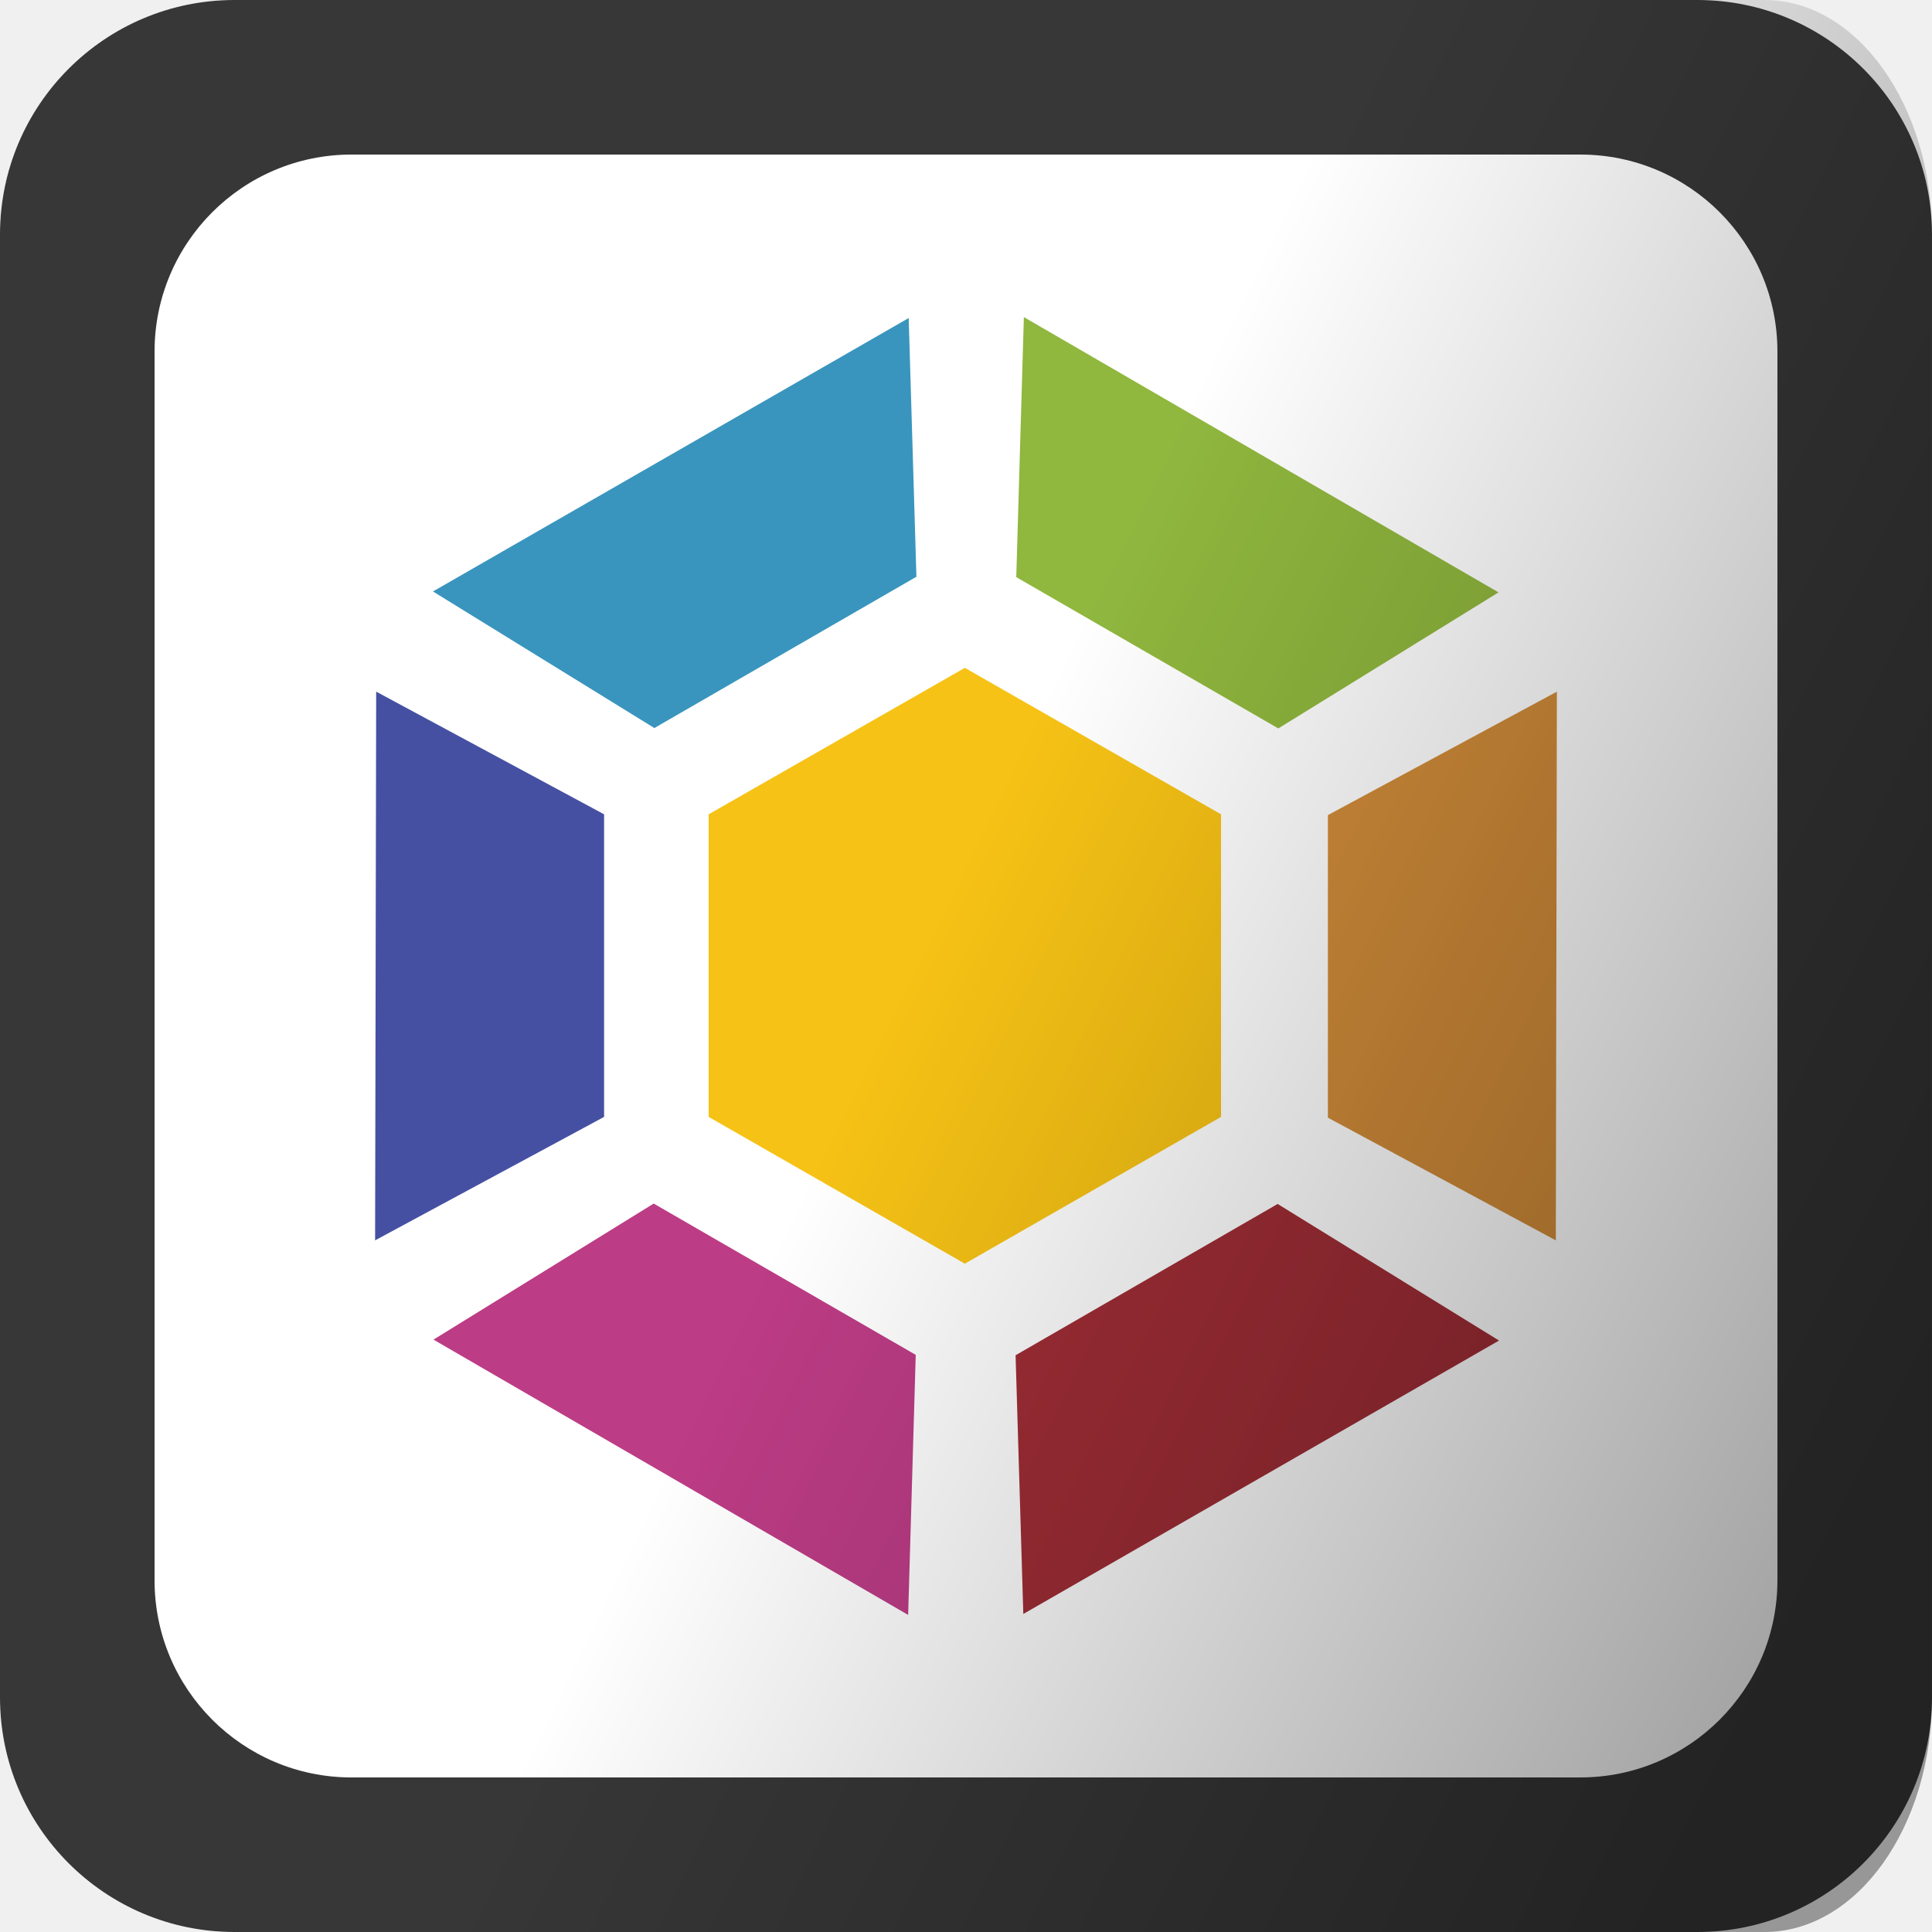
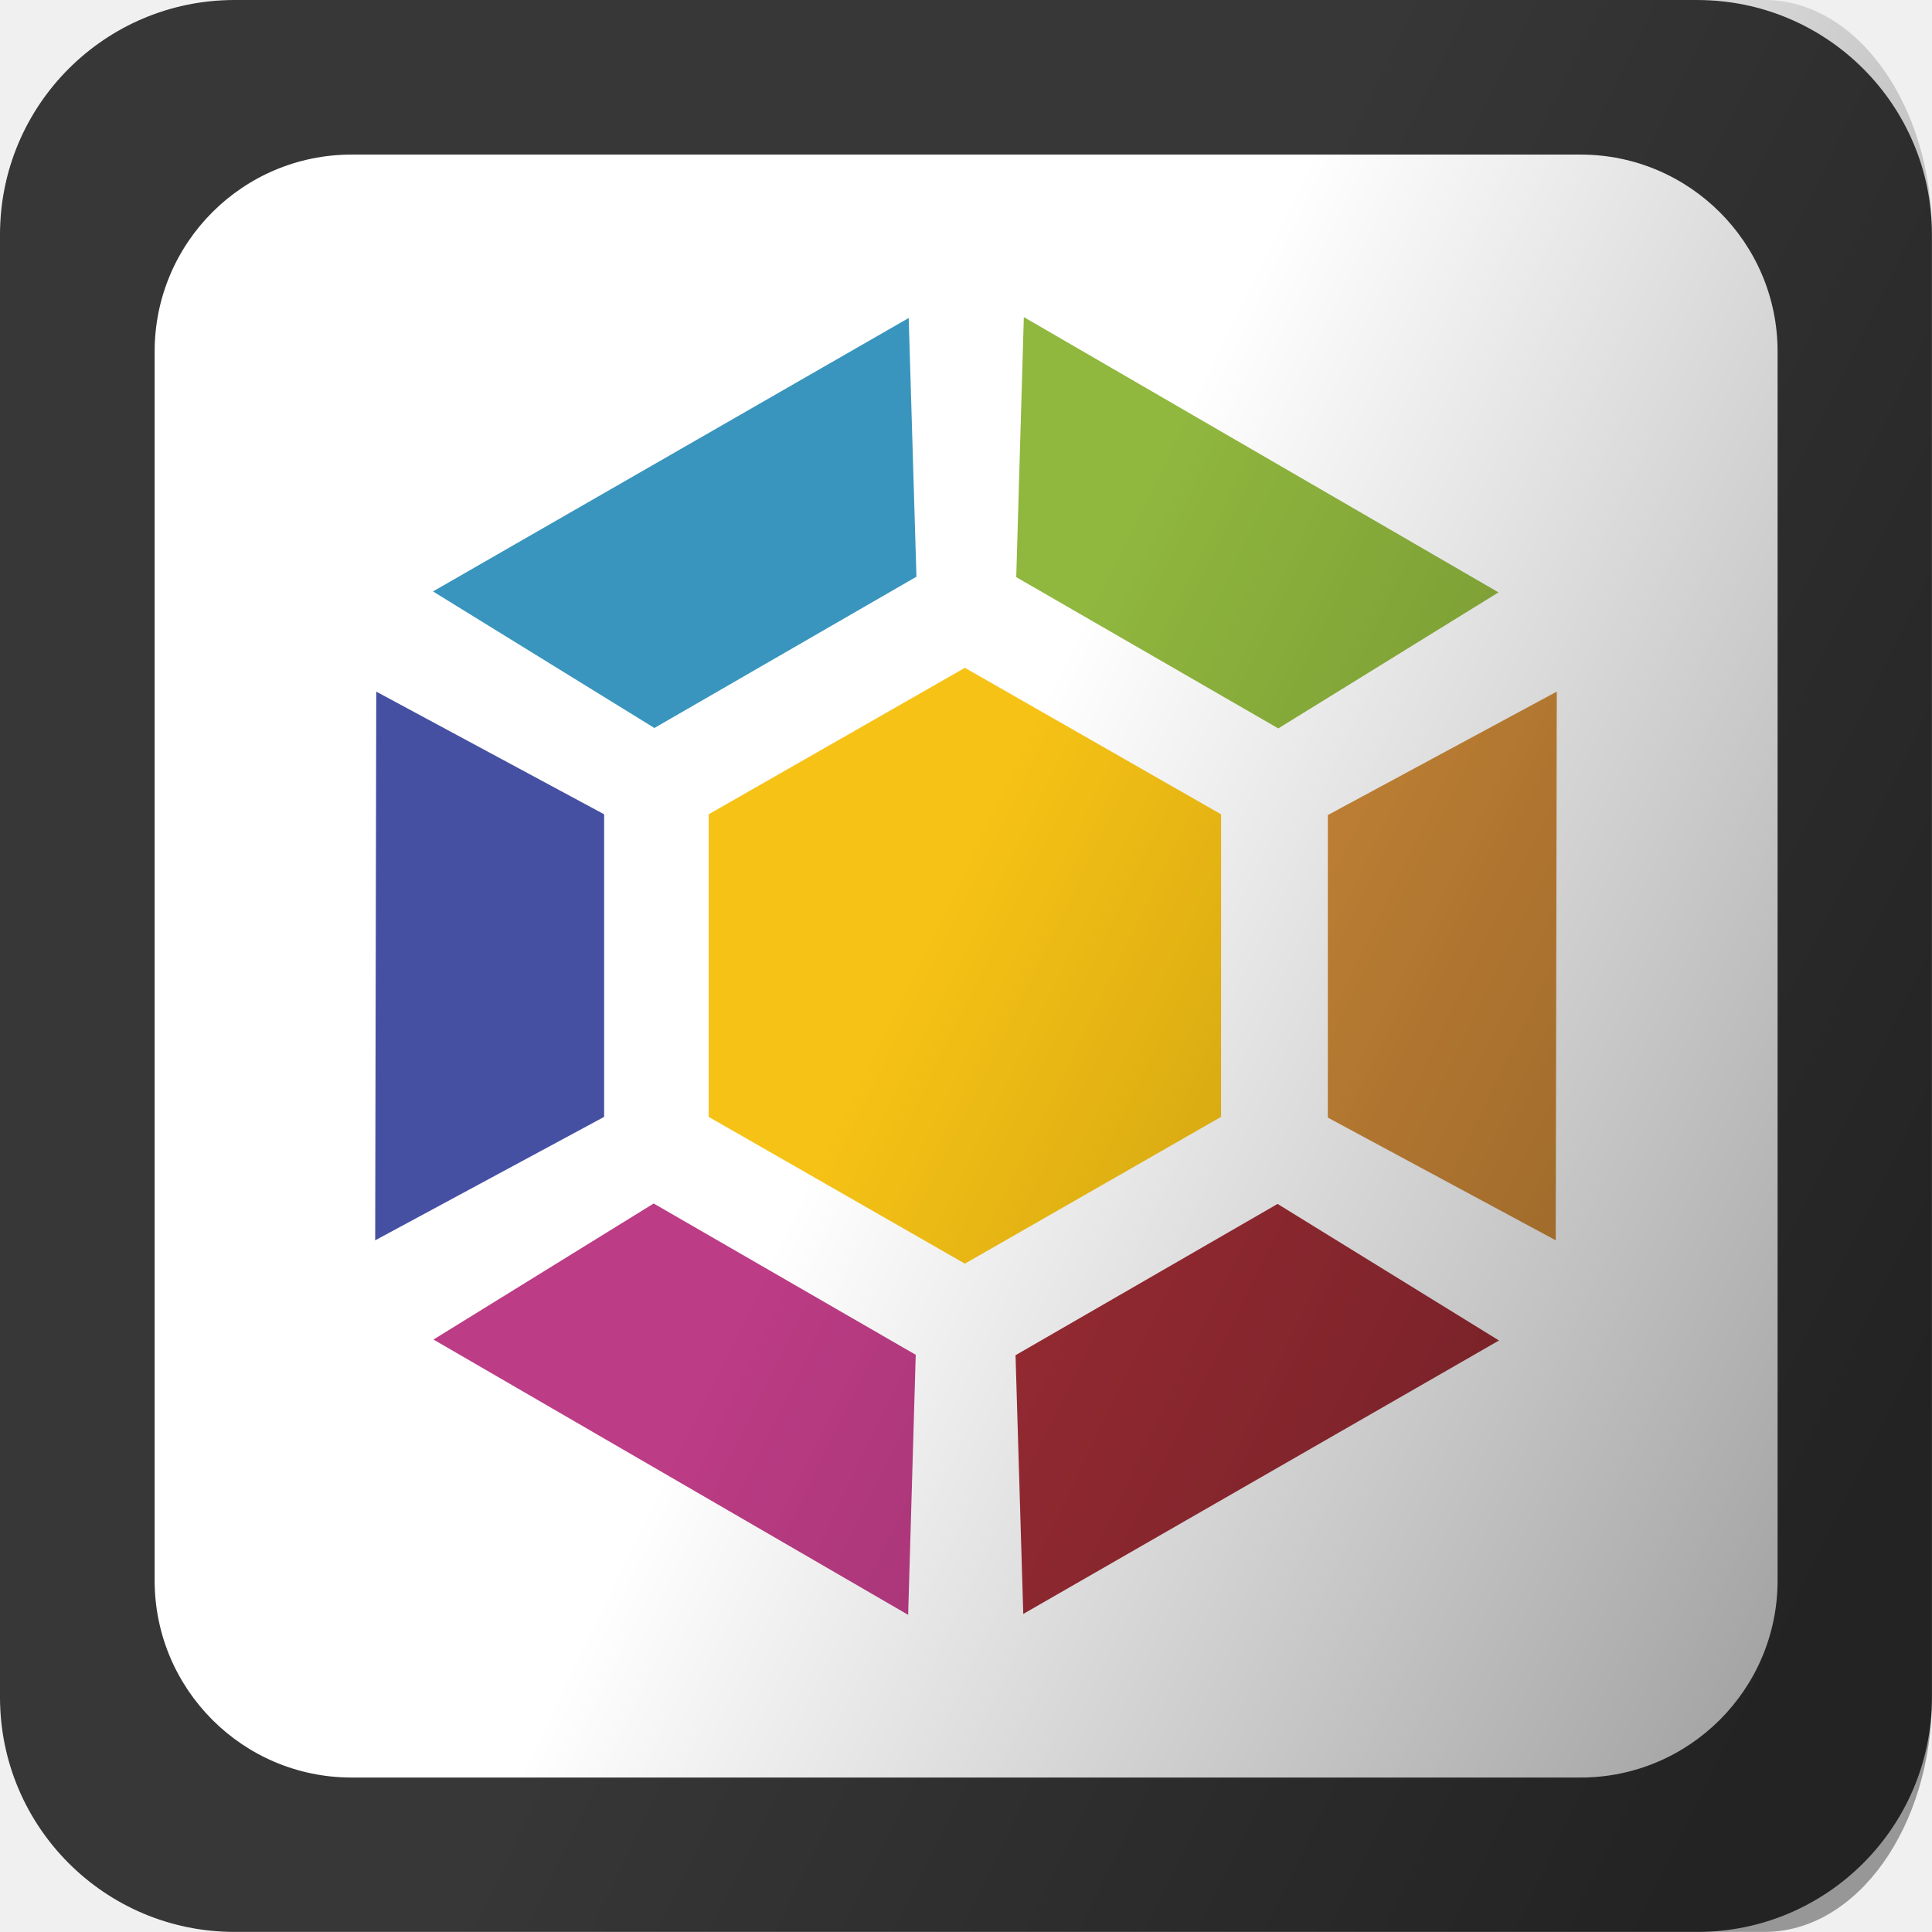
- <svg xmlns="http://www.w3.org/2000/svg" xmlns:xlink="http://www.w3.org/1999/xlink" width="100" height="100" id="svg3932" version="1.1">
-   <defs id="defs11">
-     <linearGradient y2="796.648" x2="334.286" y1="1009.505" x1="644.286" gradientTransform="matrix(0.1428571,0,0,0.2,0,-110.4725)" gradientUnits="userSpaceOnUse" id="linearGradient3033" xlink:href="#linearGradient5322-1" />
-     <linearGradient id="linearGradient5322-1">
-       <stop style="stop-color:#000000;stop-opacity:0.374;" offset="0" id="stop5324-6" />
-       <stop style="stop-color:#000000;stop-opacity:0;" offset="1" id="stop5326-3" />
+ <svg xmlns="http://www.w3.org/2000/svg" viewBox="0 0 100 100">
+   <defs>
+     <linearGradient y2="796.65" x2="334.29" y1="1009.5" x1="644.29" gradientTransform="matrix(.14286 0 0 .2 0-110.47)" gradientUnits="userSpaceOnUse" id="0">
+       <stop stop-opacity=".374" />
+       <stop offset="1" stop-opacity="0" />
    </linearGradient>
-     <linearGradient y2="796.648" x2="334.286" y1="1009.505" x1="644.286" gradientTransform="matrix(0.1428571,0,0,0.2,5e-6,-110.4725)" gradientUnits="userSpaceOnUse" id="linearGradient3012" xlink:href="#linearGradient5322-1" />
  </defs>
-   <path style="fill:#ffffff;fill-opacity:1;display:inline" d="m 87.864,4e-5 -75.728,0 C 5.433,4e-5 1.0000055e-5,5.434 1.0000055e-5,12.136 l 0,75.728 C 1.0000055e-5,94.567 5.434,100 12.136,100 l 75.728,0 c 6.702,0 12.136,-5.434 12.136,-12.136 l 0,-75.728 C 100,5.434 94.567,4e-5 87.864,4e-5 z" id="path5" />
-   <path style="fill:#ffffff;display:inline" d="M 12.137,2e-5 C 5.435,2e-5 0,5.435 0,12.138 l 0,75.725 c 0,6.702 5.435,12.138 12.137,12.138 l 75.725,0 c 6.702,0 12.137,-5.435 12.137,-12.138 l 0,-75.725 C 100,5.435 94.565,2e-5 87.862,2e-5 l -75.725,0 z" id="path3009" />
-   <path style="fill:#000000;fill-opacity:0.784;display:inline" d="M 12.137,2e-5 C 5.435,2e-5 -1.999989e-5,5.435 0,12.138 l 0,75.725 c 0,6.702 5.435,12.138 12.137,12.137 l 75.725,0 c 6.702,0 12.137,-5.435 12.137,-12.137 l 0,-75.725 C 100,5.435 94.565,2e-5 87.862,2e-5 l -75.725,0 z m 6.056,8 63.606,0 c 5.63,0 10.2,4.564 10.2,10.194 l 0,63.606 c -1.6e-5,5.63 -4.57,10.2 -10.2,10.2 l -63.606,0 C 12.564,92 8,87.43 8,81.8 L 8,18.194 C 8,12.564 12.564,8 18.194,8 z" id="path7-8-6-9" />
-   <g id="g3076" transform="matrix(0.4678844,0,0,0.4678844,-210.1719,-41.99869)">
-     <path id="path3010" d="m 584.275,213.32 0,-33.473 -28.342,-16.203 -28.342,16.203 0,33.473 28.342,16.238 z" style="fill:#f6c215;fill-opacity:1" />
-     <path id="path3006" d="m 516.025,213.32 0,-33.473 -25.214,-13.571 -0.119,60.701 z" style="fill:#4650a2;fill-opacity:1" />
-     <path id="path3006-8" d="m 550.5,239.645 -28.989,-16.737 -24.36,15.051 52.509,30.454 z" style="fill:#bc3c85;fill-opacity:1" />
-     <path id="path3006-3" d="m 590.534,222.951 -28.989,16.737 0.855,28.621 52.628,-30.248 z" style="fill:#a02d36;fill-opacity:1" />
-     <path id="path3006-2" d="m 561.621,153.609 28.989,16.737 24.36,-15.051 -52.509,-30.454 z" style="fill:#90b73e;fill-opacity:1" />
-     <path id="path3006-7" d="m 521.586,170.303 28.989,-16.737 -0.855,-28.621 -52.628,30.248 z" style="fill:#3995bd;fill-opacity:1" />
-     <path id="path3006-5" d="m 596.095,179.934 0,33.473 25.214,13.571 0.119,-60.701 z" style="fill:#d18c39;fill-opacity:1" />
+   <g fill="#fff">
+     <path d="m87.86 0h-75.73c-6.702 0-12.136 5.434-12.136 12.136v75.73c0 6.702 5.433 12.136 12.136 12.136h75.73c6.702 0 12.136-5.433 12.136-12.136v-75.73c0-6.702-5.433-12.136-12.136-12.136" />
+     <path d="m12.138 0c-6.702 0-12.138 5.435-12.138 12.138v75.72c0 6.702 5.435 12.138 12.138 12.138h75.72c6.702 0 12.138-5.435 12.138-12.138v-75.72c0-6.702-5.435-12.137-12.138-12.137h-75.72" />
  </g>
-   <path style="fill:url(#linearGradient3012);fill-opacity:1;display:inline" d="M 8.67,2e-5 C 3.882,2e-5 5e-6,5.435 5e-6,12.138 l 0,75.725 c 0,6.702 3.882,12.137 8.67,12.137 l 82.661,0 c 4.787,0 8.67,-5.435 8.67,-12.137 l 0,-75.725 c 0,-6.702 -3.882,-12.137 -8.67,-12.137 z" id="path3028-2-9-8" />
+   <path d="m12.138 0c-6.702 0-12.138 5.435-12.138 12.138v75.72c0 6.702 5.435 12.138 12.138 12.138h75.72c6.702 0 12.137-5.435 12.138-12.138v-75.72c0-6.702-5.435-12.137-12.138-12.137h-75.72m6.06 8h63.61c5.63 0 10.2 4.564 10.2 10.194v63.61c0 5.63-4.57 10.2-10.2 10.2h-63.61c-5.63 0-10.194-4.57-10.194-10.2v-63.61c0-5.63 4.564-10.194 10.194-10.194" fill-opacity=".784" />
+   <g transform="matrix(.46788 0 0 .46788-210.17-41.999)">
+     <path d="m584.28 213.32v-33.473l-28.342-16.203-28.342 16.203v33.473l28.342 16.238z" fill="#f6c215" />
+     <path d="m516.03 213.32v-33.473l-25.21-13.571-.119 60.701z" fill="#4650a2" />
+     <path d="m550.5 239.64l-28.989-16.737-24.36 15.05 52.51 30.454z" fill="#bc3c85" />
+     <path d="m590.53 222.95l-28.989 16.737.855 28.621 52.628-30.25z" fill="#a02d36" />
+     <path d="m561.62 153.61l28.989 16.737 24.36-15.05-52.51-30.454z" fill="#90b73e" />
+     <path d="m521.59 170.3l28.989-16.737-.855-28.621-52.628 30.25z" fill="#3995bd" />
+     <path d="m596.09 179.93v33.473l25.21 13.571.119-60.701z" fill="#d18c39" />
+   </g>
+   <path d="m8.67 0c-4.787 0-8.67 5.435-8.67 12.138v75.72c0 6.702 3.882 12.138 8.67 12.138h82.66c4.787 0 8.67-5.435 8.67-12.138v-75.72c0-6.703-3.882-12.138-8.67-12.138z" fill="url(#0)" />
</svg>
